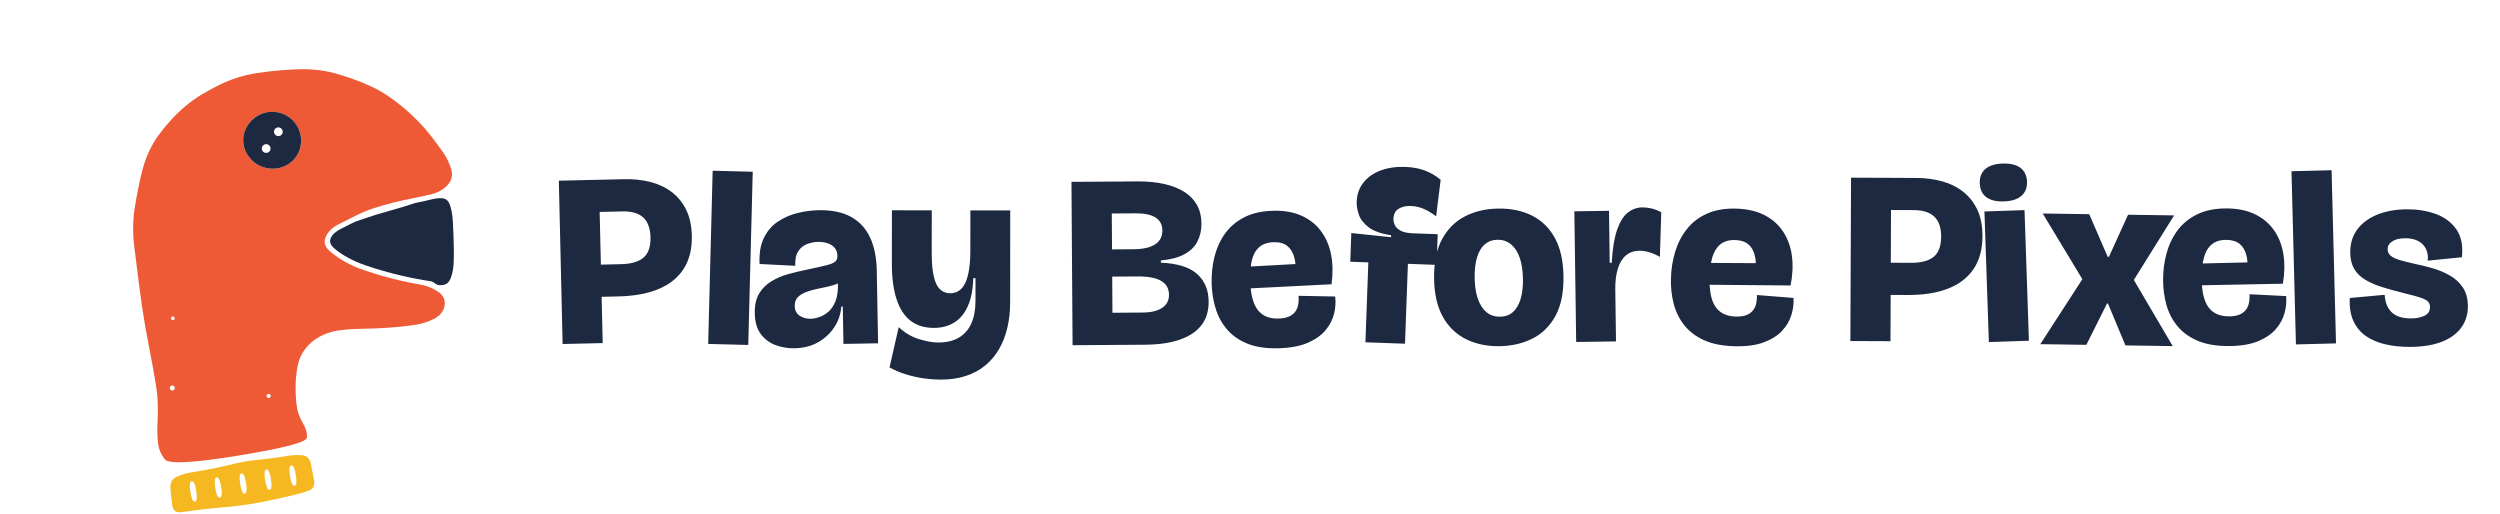
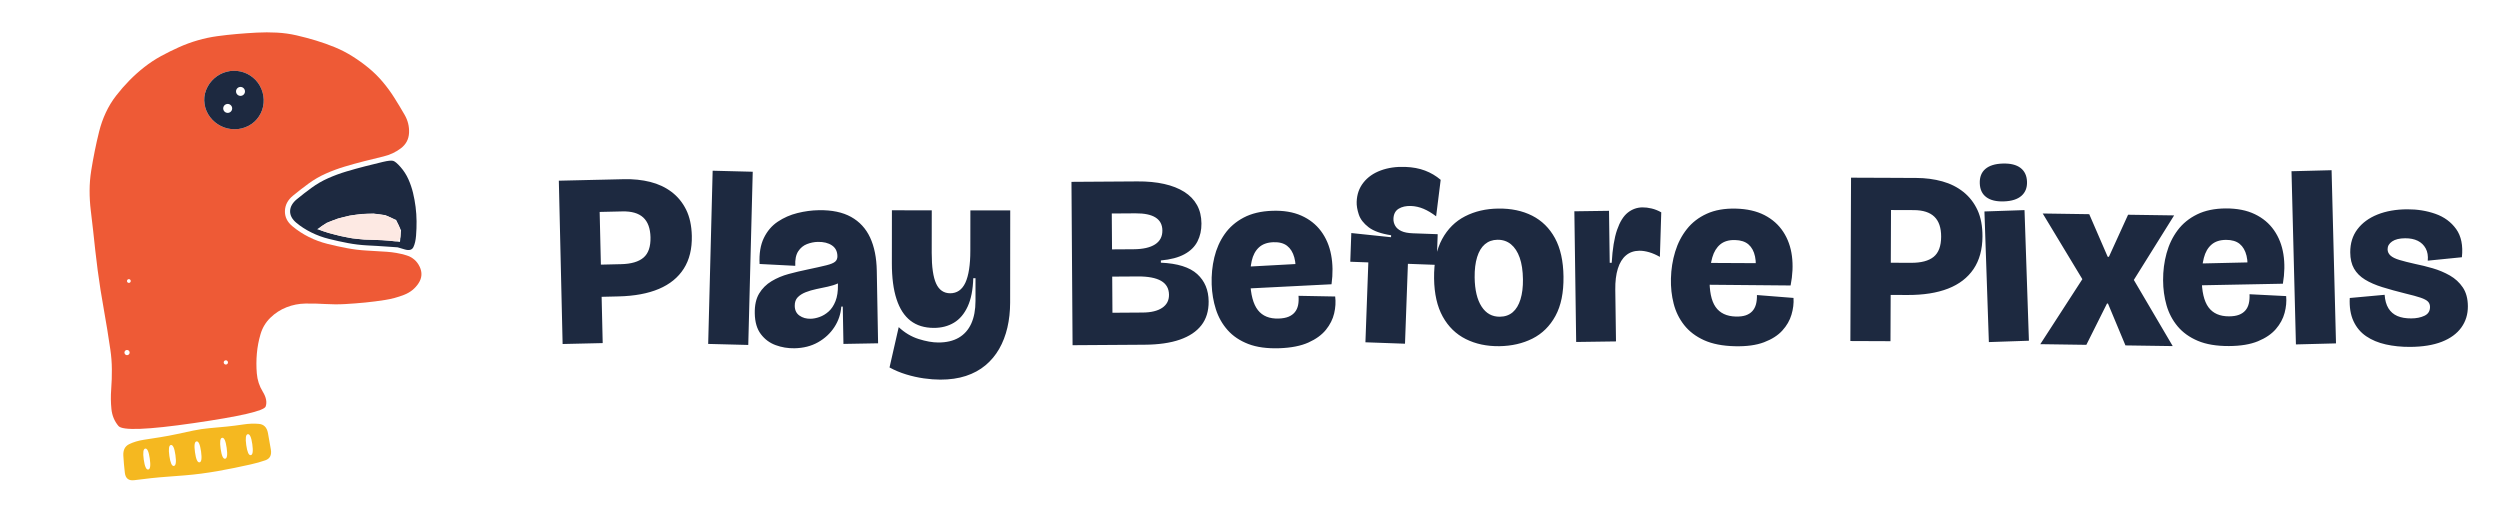
<svg xmlns="http://www.w3.org/2000/svg" viewBox="0 0 1090.89 224" width="1090.89" height="224" role="img" aria-label="Play Before Pixels">
-   <path fill="#EE5A36" d="M129.41 176.64Q128.92 172.4 129 168.1Q129.08 163.81 129.89 159.64Q130.69 155.48 133.25 152.17Q135.81 148.87 139.5 146.88Q143.2 144.89 147.4 144.25Q151.59 143.61 155.89 143.54Q160.19 143.47 164.47 143.28Q168.75 143.09 173.02 142.71Q177.3 142.32 181.55 141.67Q185.8 141.01 189.55 139.05Q193.3 137.08 193.99 133.41Q194.68 129.75 191.23 127.34Q187.78 124.94 183.53 124.21Q179.28 123.48 175.09 122.52Q170.91 121.55 166.78 120.38Q162.66 119.2 158.62 117.81Q154.58 116.42 150.8 114.38Q147.02 112.34 143.82 109.5Q140.61 106.67 142.18 103.28Q143.75 99.88 147.59 97.96Q151.44 96.04 155.27 94.09Q159.11 92.14 163.2 90.81Q167.3 89.49 171.47 88.44Q175.65 87.39 179.87 86.57Q184.09 85.74 188.25 84.76Q192.41 83.79 195.25 80.78Q198.08 77.77 196.88 73.79Q195.69 69.81 193.25 66.33Q190.8 62.86 188.2 59.49Q185.6 56.12 182.62 53.06Q179.63 49.99 176.35 47.22Q173.06 44.45 169.51 42.02Q165.96 39.59 162.06 37.76Q158.17 35.94 154.12 34.5Q150.07 33.06 145.92 31.93Q141.77 30.79 137.49 30.43Q133.21 30.07 128.93 30.27Q124.65 30.46 120.4 30.86Q116.15 31.26 111.93 31.91Q107.7 32.57 103.6 33.87Q99.51 35.17 95.65 37.07Q91.8 38.98 88.1 41.19Q84.41 43.4 81.1 46.16Q77.79 48.93 74.86 52.1Q71.93 55.26 69.36 58.74Q66.79 62.22 64.99 66.16Q63.19 70.1 62.13 74.27Q61.07 78.44 60.23 82.64Q59.38 86.83 58.73 91.08Q58.08 95.33 58.1 99.64Q58.11 103.94 58.66 108.2Q59.22 112.46 59.74 116.72Q60.26 120.98 60.8 125.24Q61.34 129.51 61.98 133.76Q62.62 138.01 63.34 142.24Q64.07 146.48 64.91 150.7Q65.76 154.91 66.51 159.15Q67.26 163.39 67.98 167.64Q68.71 171.89 68.84 176.2Q68.98 180.51 68.73 184.8Q68.48 189.09 68.96 193.29Q69.43 197.48 72.05 200.53Q74.67 203.58 104.16 198.77Q133.65 193.96 133.92 190.96Q134.19 187.96 132.05 184.42Q129.9 180.88 129.41 176.64ZM76.23 138.83Q76.23 138.89 76.23 138.95Q76.22 139.02 76.21 139.08Q76.19 139.14 76.17 139.2Q76.14 139.26 76.11 139.31Q76.08 139.36 76.04 139.41Q76 139.46 75.95 139.5Q75.9 139.54 75.85 139.57Q75.79 139.6 75.74 139.63Q75.68 139.65 75.62 139.67Q75.56 139.68 75.49 139.69Q75.43 139.69 75.37 139.69Q75.31 139.68 75.25 139.67Q75.18 139.65 75.13 139.63Q75.07 139.6 75.01 139.57Q74.96 139.54 74.91 139.5Q74.87 139.46 74.82 139.41Q74.78 139.36 74.75 139.31Q74.72 139.26 74.69 139.2Q74.67 139.14 74.66 139.08Q74.64 139.02 74.64 138.95Q74.63 138.89 74.64 138.83Q74.64 138.77 74.66 138.71Q74.67 138.64 74.69 138.59Q74.72 138.53 74.75 138.48Q74.78 138.42 74.82 138.37Q74.87 138.33 74.91 138.29Q74.96 138.24 75.01 138.21Q75.07 138.18 75.13 138.15Q75.18 138.13 75.25 138.12Q75.31 138.1 75.37 138.1Q75.43 138.09 75.49 138.1Q75.56 138.1 75.62 138.12Q75.68 138.13 75.74 138.15Q75.79 138.18 75.85 138.21Q75.9 138.24 75.95 138.29Q76 138.33 76.04 138.37Q76.08 138.42 76.11 138.48Q76.14 138.53 76.17 138.59Q76.19 138.64 76.21 138.71Q76.22 138.77 76.23 138.83ZM76.25 169.05Q76.27 169.13 76.28 169.22Q76.29 169.3 76.28 169.39Q76.27 169.48 76.25 169.56Q76.23 169.64 76.2 169.72Q76.17 169.8 76.12 169.88Q76.08 169.95 76.02 170.02Q75.96 170.08 75.9 170.14Q75.83 170.19 75.76 170.24Q75.69 170.28 75.61 170.32Q75.53 170.35 75.44 170.37Q75.36 170.39 75.27 170.4Q75.19 170.4 75.1 170.4Q75.01 170.39 74.93 170.37Q74.85 170.35 74.77 170.32Q74.69 170.28 74.61 170.24Q74.54 170.19 74.47 170.14Q74.41 170.08 74.35 170.02Q74.3 169.95 74.25 169.88Q74.21 169.8 74.17 169.72Q74.14 169.64 74.12 169.56Q74.1 169.48 74.09 169.39Q74.09 169.3 74.09 169.22Q74.1 169.13 74.12 169.05Q74.14 168.96 74.17 168.88Q74.21 168.81 74.25 168.73Q74.3 168.66 74.35 168.59Q74.41 168.53 74.47 168.47Q74.54 168.41 74.61 168.37Q74.69 168.32 74.77 168.29Q74.85 168.26 74.93 168.24Q75.01 168.22 75.1 168.21Q75.19 168.2 75.27 168.21Q75.36 168.22 75.44 168.24Q75.53 168.26 75.61 168.29Q75.69 168.32 75.76 168.37Q75.83 168.41 75.9 168.47Q75.96 168.53 76.02 168.59Q76.08 168.66 76.12 168.73Q76.17 168.81 76.2 168.88Q76.23 168.96 76.25 169.05ZM118.12 172.56Q118.13 172.63 118.14 172.7Q118.15 172.77 118.14 172.84Q118.13 172.91 118.12 172.98Q118.1 173.05 118.07 173.11Q118.05 173.18 118.01 173.24Q117.97 173.3 117.93 173.35Q117.88 173.4 117.83 173.45Q117.77 173.5 117.71 173.53Q117.65 173.57 117.59 173.6Q117.52 173.62 117.45 173.64Q117.39 173.66 117.32 173.66Q117.25 173.67 117.18 173.66Q117.1 173.66 117.04 173.64Q116.97 173.62 116.9 173.6Q116.84 173.57 116.78 173.53Q116.72 173.5 116.66 173.45Q116.61 173.4 116.56 173.35Q116.52 173.3 116.48 173.24Q116.44 173.18 116.42 173.11Q116.39 173.05 116.37 172.98Q116.36 172.91 116.35 172.84Q116.35 172.77 116.35 172.7Q116.36 172.63 116.37 172.56Q116.39 172.49 116.42 172.42Q116.44 172.36 116.48 172.3Q116.52 172.24 116.56 172.19Q116.61 172.13 116.66 172.09Q116.72 172.04 116.78 172Q116.84 171.97 116.9 171.94Q116.97 171.91 117.04 171.9Q117.1 171.88 117.18 171.87Q117.25 171.87 117.32 171.87Q117.39 171.88 117.45 171.9Q117.52 171.91 117.59 171.94Q117.65 171.97 117.71 172Q117.77 172.04 117.83 172.09Q117.88 172.13 117.93 172.19Q117.97 172.24 118.01 172.3Q118.05 172.36 118.07 172.42Q118.1 172.49 118.12 172.56ZM131.37 62.23Q131.17 65.33 129.49 67.97Q127.82 70.61 125.08 72.08Q122.34 73.55 119.27 73.62Q116.19 73.68 113.42 72.37Q110.65 71.05 108.73 68.63Q106.81 66.2 106.28 63.12Q105.76 60.04 106.85 57.13Q107.94 54.22 110.2 52.14Q112.47 50.07 115.4 49.24Q118.34 48.41 121.33 49.02Q124.33 49.63 126.71 51.55Q129.1 53.48 130.33 56.3Q131.56 59.13 131.37 62.23Z" />
-   <path fill="#1D2940" d="M193.58 124.31Q195.83 123.88 196.82 120.97Q197.81 118.05 197.94 114.99Q198.08 111.92 198.04 108.87Q198.01 105.81 197.88 102.75Q197.75 99.69 197.6 96.63Q197.45 93.56 196.69 90.54Q195.94 87.52 194.16 86.79Q192.38 86.05 188.48 86.97Q184.59 87.89 184.55 87.89Q184.51 87.9 182.62 88.27Q180.73 88.64 179.79 89.02Q178.85 89.39 175.92 90.27Q172.98 91.14 170.03 91.96Q167.08 92.77 164.16 93.67Q161.23 94.58 158.35 95.59Q155.46 96.6 155.15 96.69Q154.83 96.78 153.63 97.39Q152.43 98 152.43 98Q152.42 98 148.92 99.75Q145.42 101.5 144.36 103.81Q143.29 106.11 145.79 108.31Q148.29 110.52 151.88 112.46Q155.47 114.4 159.39 115.75Q163.32 117.1 167.39 118.26Q171.45 119.42 175.58 120.37Q179.71 121.33 183.93 122.05Q188.16 122.77 188.27 122.8Q188.39 122.82 188.51 122.86Q188.62 122.9 188.73 122.95Q188.84 123.01 188.94 123.07Q189.04 123.13 190.19 123.93Q191.34 124.73 193.58 124.31Z" />
-   <path fill="#F5B820" d="M79.22 223.48Q82.8 222.96 86.33 222.51Q89.86 222.06 93.41 221.75Q96.96 221.43 100.5 221.08Q104.04 220.74 107.56 220.21Q111.08 219.68 114.58 219.01Q118.07 218.34 121.55 217.56Q125.02 216.78 128.48 215.95Q131.94 215.12 134.79 214.06Q137.65 212.99 137.03 209.51Q136.41 206.03 135.66 202.45Q134.91 198.87 131.74 198.64Q128.56 198.41 125.04 199.01Q121.52 199.62 117.98 200.03Q114.44 200.45 110.9 200.82Q107.36 201.19 103.88 201.98Q100.41 202.77 96.95 203.58Q93.48 204.4 89.98 205.02Q86.47 205.65 82.96 206.25Q79.45 206.85 76.77 208.22Q74.1 209.58 74.37 213.21Q74.65 216.84 75.14 220.42Q75.64 224.01 79.22 223.48ZM83.07 214.63Q82.37 210.18 83.65 209.98Q84.94 209.78 85.64 214.22Q86.35 218.67 85.06 218.87Q83.78 219.07 83.07 214.63ZM93.94 212.91Q93.23 208.46 94.52 208.26Q95.8 208.06 96.51 212.5Q97.21 216.95 95.93 217.15Q94.64 217.35 93.94 212.91ZM104.8 211.19Q104.1 206.74 105.38 206.54Q106.67 206.34 107.37 210.78Q108.07 215.23 106.79 215.43Q105.51 215.63 104.8 211.19ZM117.65 213.71Q116.37 213.91 115.67 209.47Q114.96 205.02 116.25 204.82Q117.53 204.62 118.23 209.06Q118.94 213.5 117.65 213.71ZM128.52 211.99Q127.24 212.19 126.53 207.75Q125.83 203.3 127.11 203.1Q128.4 202.89 129.1 207.34Q129.8 211.78 128.52 211.99Z" />
-   <path fill="#1D2940" d="M130.33 56.3Q129.1 53.48 126.71 51.55Q124.33 49.63 121.33 49.02Q118.34 48.41 115.4 49.24Q112.47 50.07 110.2 52.14Q107.94 54.22 106.85 57.13Q105.76 60.04 106.28 63.12Q106.81 66.2 108.73 68.63Q110.65 71.05 113.42 72.37Q116.19 73.68 119.27 73.62Q122.34 73.55 125.08 72.08Q127.82 70.61 129.49 67.97Q131.17 65.33 131.37 62.23Q131.56 59.13 130.33 56.3ZM123.33 57.12Q123.34 57.19 123.35 57.27Q123.36 57.34 123.36 57.41Q123.36 57.49 123.36 57.56Q123.36 57.64 123.35 57.71Q123.34 57.79 123.33 57.86Q123.31 57.93 123.29 58Q123.27 58.08 123.24 58.15Q123.22 58.22 123.19 58.28Q123.16 58.35 123.12 58.42Q123.08 58.48 123.04 58.54Q123 58.61 122.95 58.66Q122.91 58.72 122.86 58.78Q122.81 58.83 122.75 58.88Q122.7 58.93 122.64 58.98Q122.58 59.03 122.52 59.07Q122.46 59.11 122.39 59.15Q122.33 59.18 122.26 59.21Q122.19 59.24 122.12 59.27Q122.05 59.3 121.98 59.32Q121.91 59.34 121.83 59.35Q121.76 59.37 121.69 59.37Q121.61 59.38 121.54 59.39Q121.46 59.39 121.39 59.39Q121.31 59.38 121.24 59.37Q121.17 59.37 121.09 59.35Q121.02 59.34 120.95 59.32Q120.88 59.3 120.81 59.27Q120.74 59.24 120.67 59.21Q120.6 59.18 120.54 59.15Q120.47 59.11 120.41 59.07Q120.35 59.03 120.29 58.98Q120.23 58.93 120.17 58.88Q120.12 58.83 120.07 58.78Q120.02 58.72 119.97 58.66Q119.93 58.61 119.89 58.54Q119.84 58.48 119.81 58.42Q119.77 58.35 119.74 58.28Q119.71 58.22 119.68 58.15Q119.66 58.08 119.64 58Q119.62 57.93 119.6 57.86Q119.59 57.79 119.58 57.71Q119.57 57.64 119.57 57.56Q119.56 57.49 119.57 57.41Q119.57 57.34 119.58 57.27Q119.59 57.19 119.6 57.12Q119.62 57.04 119.64 56.97Q119.66 56.9 119.68 56.83Q119.71 56.76 119.74 56.69Q119.77 56.63 119.81 56.56Q119.84 56.5 119.89 56.43Q119.93 56.37 119.97 56.31Q120.02 56.25 120.07 56.2Q120.12 56.15 120.17 56.09Q120.23 56.04 120.29 56Q120.35 55.95 120.41 55.91Q120.47 55.87 120.54 55.83Q120.6 55.8 120.67 55.76Q120.74 55.73 120.81 55.71Q120.88 55.68 120.95 55.66Q121.02 55.64 121.09 55.63Q121.17 55.61 121.24 55.6Q121.31 55.59 121.39 55.59Q121.46 55.59 121.54 55.59Q121.61 55.59 121.69 55.6Q121.76 55.61 121.83 55.63Q121.91 55.64 121.98 55.66Q122.05 55.68 122.12 55.71Q122.19 55.73 122.26 55.76Q122.33 55.8 122.39 55.83Q122.46 55.87 122.52 55.91Q122.58 55.95 122.64 56Q122.7 56.04 122.75 56.09Q122.81 56.15 122.86 56.2Q122.91 56.25 122.95 56.31Q123 56.37 123.04 56.43Q123.08 56.5 123.12 56.56Q123.16 56.63 123.19 56.69Q123.22 56.76 123.24 56.83Q123.27 56.9 123.29 56.97Q123.31 57.04 123.33 57.12ZM118.01 64.44Q118.02 64.51 118.03 64.59Q118.04 64.66 118.04 64.74Q118.04 64.81 118.04 64.89Q118.04 64.96 118.03 65.03Q118.02 65.11 118.01 65.18Q117.99 65.25 117.97 65.33Q117.95 65.4 117.92 65.47Q117.9 65.54 117.87 65.61Q117.84 65.67 117.8 65.74Q117.76 65.8 117.72 65.87Q117.68 65.93 117.63 65.99Q117.59 66.04 117.54 66.1Q117.49 66.15 117.43 66.21Q117.38 66.26 117.32 66.3Q117.26 66.35 117.2 66.39Q117.14 66.43 117.07 66.47Q117.01 66.5 116.94 66.54Q116.87 66.57 116.8 66.59Q116.73 66.62 116.66 66.64Q116.59 66.66 116.51 66.67Q116.44 66.69 116.37 66.7Q116.29 66.71 116.22 66.71Q116.14 66.71 116.07 66.71Q115.99 66.71 115.92 66.7Q115.85 66.69 115.77 66.67Q115.7 66.66 115.63 66.64Q115.56 66.62 115.49 66.59Q115.42 66.57 115.35 66.54Q115.28 66.5 115.22 66.47Q115.15 66.43 115.09 66.39Q115.03 66.35 114.97 66.3Q114.91 66.26 114.85 66.21Q114.8 66.15 114.75 66.1Q114.7 66.04 114.65 65.99Q114.61 65.93 114.57 65.87Q114.52 65.8 114.49 65.74Q114.45 65.67 114.42 65.61Q114.39 65.54 114.36 65.47Q114.34 65.4 114.32 65.33Q114.3 65.25 114.28 65.18Q114.27 65.11 114.26 65.03Q114.25 64.96 114.25 64.89Q114.24 64.81 114.25 64.74Q114.25 64.66 114.26 64.59Q114.27 64.51 114.28 64.44Q114.3 64.37 114.32 64.3Q114.34 64.22 114.36 64.15Q114.39 64.08 114.42 64.02Q114.45 63.95 114.49 63.88Q114.52 63.82 114.57 63.76Q114.61 63.69 114.65 63.64Q114.7 63.58 114.75 63.52Q114.8 63.47 114.85 63.42Q114.91 63.37 114.97 63.32Q115.03 63.27 115.09 63.23Q115.15 63.19 115.22 63.15Q115.28 63.12 115.35 63.09Q115.42 63.06 115.49 63.03Q115.56 63 115.63 62.98Q115.7 62.96 115.77 62.95Q115.85 62.93 115.92 62.93Q115.99 62.92 116.07 62.91Q116.14 62.91 116.22 62.91Q116.29 62.92 116.37 62.93Q116.44 62.93 116.51 62.95Q116.59 62.96 116.66 62.98Q116.73 63 116.8 63.03Q116.87 63.06 116.94 63.09Q117.01 63.12 117.07 63.15Q117.14 63.19 117.2 63.23Q117.26 63.27 117.32 63.32Q117.38 63.37 117.43 63.42Q117.49 63.47 117.54 63.52Q117.59 63.58 117.63 63.64Q117.68 63.69 117.72 63.76Q117.76 63.82 117.8 63.88Q117.84 63.95 117.87 64.02Q117.9 64.08 117.92 64.15Q117.95 64.22 117.97 64.3Q117.99 64.37 118.01 64.44Z" />
+   <path fill="#EE5A36" d="M112.06 162.94Q111.7 158.61 112.08 154.28Q112.46 149.95 113.69 145.8Q114.91 141.65 117.98 138.65Q121.04 135.65 125.01 134.09Q128.99 132.52 133.3 132.46Q137.6 132.39 141.96 132.66Q146.31 132.93 150.67 132.68Q155.03 132.43 159.36 132.01Q163.69 131.58 167.98 130.9Q172.28 130.23 176.32 128.65Q180.37 127.07 182.64 123.59Q184.91 120.11 183.11 116.35Q181.3 112.59 177.2 111.37Q173.1 110.15 168.73 109.86Q164.36 109.56 160.01 109.33Q155.65 109.1 151.38 108.28Q147.11 107.47 142.9 106.42Q138.69 105.37 134.8 103.43Q130.9 101.49 127.56 98.7Q124.21 95.91 124.33 92.03Q124.46 88.16 127.82 85.4Q131.19 82.63 134.71 80.06Q138.23 77.49 142.23 75.72Q146.23 73.95 150.42 72.69Q154.6 71.44 158.84 70.36Q163.07 69.28 167.32 68.27Q171.56 67.26 174.92 64.71Q178.28 62.16 178.49 57.98Q178.69 53.8 176.55 50.09Q174.42 46.38 172.11 42.72Q169.81 39.06 167.02 35.75Q164.23 32.44 160.87 29.67Q157.5 26.9 153.8 24.58Q150.1 22.25 146.06 20.59Q142.01 18.94 137.83 17.67Q133.65 16.41 129.4 15.43Q125.14 14.45 120.78 14.23Q116.42 14 112.07 14.23Q107.72 14.46 103.4 14.83Q99.08 15.2 94.77 15.79Q90.46 16.38 86.26 17.6Q82.07 18.81 78.09 20.6Q74.1 22.39 70.26 24.48Q66.42 26.58 62.98 29.28Q59.53 31.98 56.46 35.11Q53.39 38.24 50.7 41.71Q48 45.19 46.15 49.18Q44.3 53.17 43.25 57.42Q42.19 61.66 41.34 65.92Q40.48 70.19 39.79 74.5Q39.11 78.82 39.1 83.19Q39.09 87.56 39.62 91.89Q40.16 96.23 40.63 100.56Q41.1 104.89 41.57 109.23Q42.05 113.57 42.62 117.9Q43.2 122.23 43.87 126.54Q44.54 130.86 45.33 135.15Q46.12 139.45 46.8 143.77Q47.49 148.08 48.13 152.42Q48.78 156.75 48.81 161.13Q48.85 165.51 48.52 169.86Q48.19 174.22 48.62 178.48Q49.05 182.74 51.69 185.88Q54.32 189.01 84.63 184.61Q114.94 180.21 115.92 177.38Q116.9 174.55 114.66 170.91Q112.42 167.27 112.06 162.94ZM57.05 122.57Q57.05 122.64 57.05 122.7Q57.04 122.76 57.02 122.83Q57.01 122.89 56.98 122.95Q56.96 123.01 56.92 123.06Q56.89 123.12 56.85 123.16Q56.8 123.21 56.75 123.25Q56.7 123.29 56.65 123.33Q56.59 123.36 56.53 123.38Q56.47 123.41 56.41 123.42Q56.35 123.44 56.28 123.44Q56.22 123.44 56.15 123.44Q56.09 123.43 56.03 123.41Q55.96 123.4 55.91 123.37Q55.85 123.35 55.79 123.31Q55.74 123.28 55.69 123.24Q55.64 123.19 55.6 123.14Q55.56 123.09 55.53 123.04Q55.49 122.98 55.47 122.92Q55.45 122.86 55.43 122.8Q55.42 122.74 55.41 122.67Q55.41 122.61 55.42 122.54Q55.42 122.48 55.44 122.42Q55.46 122.35 55.48 122.3Q55.51 122.24 55.54 122.18Q55.58 122.13 55.62 122.08Q55.66 122.03 55.71 121.99Q55.76 121.95 55.82 121.92Q55.87 121.88 55.93 121.86Q55.99 121.84 56.05 121.82Q56.12 121.81 56.18 121.8Q56.25 121.8 56.31 121.81Q56.37 121.81 56.44 121.83Q56.5 121.85 56.56 121.87Q56.62 121.9 56.67 121.93Q56.73 121.97 56.77 122.01Q56.82 122.05 56.86 122.1Q56.9 122.15 56.94 122.21Q56.97 122.26 56.99 122.32Q57.02 122.38 57.03 122.44Q57.05 122.51 57.05 122.57ZM56.53 153.59Q56.55 153.68 56.56 153.77Q56.56 153.86 56.56 153.94Q56.55 154.03 56.53 154.12Q56.5 154.2 56.47 154.29Q56.43 154.37 56.38 154.44Q56.34 154.52 56.28 154.58Q56.22 154.65 56.15 154.71Q56.08 154.76 56.01 154.81Q55.93 154.85 55.85 154.88Q55.77 154.92 55.68 154.94Q55.59 154.96 55.5 154.96Q55.42 154.97 55.33 154.96Q55.24 154.95 55.15 154.93Q55.07 154.9 54.99 154.87Q54.91 154.83 54.83 154.79Q54.76 154.74 54.69 154.68Q54.62 154.62 54.57 154.55Q54.51 154.48 54.47 154.41Q54.42 154.33 54.39 154.25Q54.36 154.17 54.34 154.08Q54.32 153.99 54.31 153.91Q54.31 153.82 54.31 153.73Q54.32 153.64 54.35 153.55Q54.37 153.47 54.4 153.39Q54.44 153.31 54.49 153.23Q54.53 153.16 54.59 153.09Q54.65 153.02 54.72 152.97Q54.79 152.91 54.86 152.87Q54.94 152.82 55.02 152.79Q55.11 152.76 55.19 152.74Q55.28 152.72 55.37 152.71Q55.45 152.71 55.54 152.72Q55.63 152.72 55.72 152.75Q55.8 152.77 55.88 152.8Q55.97 152.84 56.04 152.89Q56.11 152.93 56.18 152.99Q56.25 153.05 56.3 153.12Q56.36 153.19 56.41 153.27Q56.45 153.34 56.48 153.42Q56.52 153.51 56.53 153.59ZM99.45 157.95Q99.46 158.02 99.47 158.09Q99.47 158.16 99.47 158.23Q99.46 158.31 99.44 158.38Q99.42 158.45 99.39 158.51Q99.36 158.58 99.33 158.64Q99.29 158.7 99.24 158.76Q99.19 158.81 99.13 158.86Q99.08 158.9 99.02 158.94Q98.95 158.98 98.89 159Q98.82 159.03 98.75 159.04Q98.68 159.06 98.6 159.06Q98.53 159.07 98.46 159.06Q98.39 159.06 98.32 159.04Q98.25 159.02 98.18 158.99Q98.11 158.96 98.05 158.92Q97.99 158.88 97.94 158.84Q97.88 158.79 97.84 158.73Q97.79 158.68 97.75 158.61Q97.72 158.55 97.69 158.48Q97.66 158.42 97.65 158.34Q97.63 158.27 97.63 158.2Q97.62 158.13 97.63 158.06Q97.64 157.98 97.66 157.91Q97.67 157.84 97.7 157.78Q97.73 157.71 97.77 157.65Q97.81 157.59 97.86 157.53Q97.91 157.48 97.96 157.43Q98.02 157.39 98.08 157.35Q98.14 157.31 98.21 157.29Q98.28 157.26 98.35 157.25Q98.42 157.23 98.49 157.23Q98.56 157.22 98.64 157.23Q98.71 157.24 98.78 157.25Q98.85 157.27 98.92 157.3Q98.98 157.33 99.04 157.37Q99.1 157.41 99.16 157.46Q99.21 157.5 99.26 157.56Q99.31 157.62 99.34 157.68Q99.38 157.74 99.41 157.81Q99.43 157.88 99.45 157.95ZM115.03 44.93Q114.77 48.11 113 50.79Q111.23 53.47 108.4 54.93Q105.56 56.39 102.4 56.4Q99.24 56.41 96.42 55.01Q93.6 53.61 91.67 51.09Q89.74 48.57 89.26 45.4Q88.77 42.23 89.94 39.25Q91.12 36.28 93.48 34.2Q95.84 32.11 98.87 31.31Q101.9 30.51 104.96 31.19Q108.02 31.87 110.44 33.89Q112.85 35.9 114.07 38.83Q115.28 41.75 115.03 44.93Z" />
+   <path fill="#1D2940" d="M181.55 102.82Q181.8 99.68 181.77 96.55Q181.74 93.41 181.35 90.3Q180.96 87.19 180.22 84.13Q179.48 81.07 178.19 78.19Q176.89 75.3 174.8 72.91Q172.7 70.52 171.57 70.19Q170.44 69.85 167.03 70.66Q163.61 71.47 159.41 72.54Q155.21 73.62 151.11 74.84Q147.01 76.07 143.19 77.77Q139.37 79.46 135.97 81.94Q132.57 84.42 129.63 86.84Q126.68 89.25 126.59 92.07Q126.51 94.88 129.33 97.23Q132.15 99.59 135.81 101.41Q139.48 103.24 143.54 104.25Q147.6 105.27 151.76 106.06Q155.92 106.85 160.2 107.08Q164.48 107.31 164.5 107.31Q164.51 107.31 168.88 107.6Q173.25 107.9 173.37 107.91Q173.5 107.93 173.62 107.95Q173.74 107.98 176.61 108.84Q179.49 109.69 180.39 107.82Q181.3 105.95 181.55 102.82ZM171.97 105.26Q169.42 104.95 166.8 104.81Q164.17 104.66 161.54 104.61Q158.91 104.55 158.91 104.55Q158.91 104.55 156.3 104.28Q153.7 104.01 153.69 104.01Q153.69 104.01 151.11 103.5Q148.53 102.99 148.53 102.99Q148.53 102.99 145.99 102.33Q143.45 101.68 143.44 101.68Q143.44 101.68 140.93 100.85Q138.41 100.02 138.41 100.02Q138.41 100.02 138.41 100.02Q138.41 100.02 138.41 100.02Q138.41 100.02 138.41 100.02Q138.41 100.02 138.41 100.02Q138.41 100.02 138.41 100.02Q138.41 100.02 138.41 100.02Q138.41 100.02 138.41 100.02Q138.41 100.02 138.41 100.02Q138.41 100.02 138.41 100.02Q138.41 100.02 138.41 100.02Q138.41 100.02 138.41 100.02Q138.41 100.02 138.41 100.01Q138.41 100.01 138.41 100.01Q138.41 100.01 138.41 100.01Q138.41 100.01 138.41 100.01Q138.41 100.01 138.41 100.01Q138.41 100.01 138.41 100.01Q138.41 100.01 138.41 100.01Q138.41 100.01 138.41 100.01Q138.41 100.01 138.41 100.01Q138.41 100.01 138.41 100.01Q138.41 100.01 138.41 100.01Q138.41 100.01 140.47 98.62Q142.53 97.23 142.54 97.23Q142.54 97.23 142.54 97.23Q142.54 97.23 145.01 96.28Q147.47 95.34 147.47 95.34Q147.48 95.34 150.03 94.71Q152.58 94.07 152.58 94.07Q152.58 94.07 155.18 93.72Q157.78 93.37 157.78 93.37Q157.78 93.37 160.39 93.28Q163.01 93.18 163.01 93.18Q163.01 93.18 163.01 93.18Q163.01 93.18 165.6 93.53Q168.2 93.88 168.2 93.88Q168.2 93.88 168.2 93.88Q168.2 93.88 168.2 93.88Q168.2 93.88 170.54 94.94Q172.89 96 172.89 96Q172.89 96 172.89 96Q172.89 96 172.89 96Q172.89 96 172.89 96Q172.89 96 172.89 96Q172.89 96 172.89 96Q172.89 96 172.89 96Q172.89 96 173.95 98.27Q175 100.53 175 100.53Q175 100.53 175 100.53Q175 100.54 175 100.54Q175 100.54 175 100.54Q175 100.54 175 100.54Q175 100.54 174.77 103.04Q174.54 105.55 174.54 105.55Q174.54 105.55 174.54 105.55Q174.54 105.55 174.54 105.55Q174.54 105.55 174.54 105.55Q174.54 105.55 174.54 105.55Q174.54 105.55 174.54 105.55Q174.54 105.56 174.54 105.56Q174.54 105.56 174.54 105.56Q174.54 105.56 174.54 105.56Q174.53 105.56 174.53 105.56Q174.53 105.56 174.53 105.56Q174.53 105.56 174.53 105.56Q174.53 105.56 174.53 105.56Q174.53 105.56 174.53 105.56Q174.53 105.56 174.53 105.56Q174.53 105.56 174.53 105.56Q174.53 105.56 171.97 105.26Z" />
+   <path fill="#F5B820" d="M58.6 209.53Q62.29 209.05 65.92 208.65Q69.55 208.26 73.2 208Q76.85 207.74 80.49 207.44Q84.14 207.15 87.76 206.67Q91.38 206.19 94.98 205.57Q98.58 204.94 102.16 204.2Q105.74 203.46 109.31 202.67Q112.87 201.88 115.82 200.84Q118.77 199.8 118.2 196.22Q117.62 192.64 116.92 188.95Q116.22 185.25 112.96 184.96Q109.7 184.67 106.08 185.23Q102.45 185.78 98.81 186.15Q95.17 186.51 91.53 186.82Q87.89 187.14 84.31 187.89Q80.73 188.64 77.16 189.42Q73.59 190.19 69.98 190.77Q66.37 191.35 62.75 191.9Q59.14 192.46 56.37 193.81Q53.59 195.16 53.82 198.89Q54.04 202.62 54.48 206.31Q54.92 210 58.6 209.53ZM62.72 200.5Q62.08 195.93 63.4 195.74Q64.72 195.56 65.36 200.13Q66.01 204.71 64.68 204.89Q63.36 205.08 62.72 200.5ZM73.9 198.93Q73.26 194.36 74.58 194.17Q75.9 193.99 76.55 198.56Q77.19 203.14 75.87 203.32Q74.55 203.51 73.9 198.93ZM85.09 197.36Q84.44 192.79 85.77 192.6Q87.09 192.41 87.73 196.99Q88.37 201.56 87.05 201.75Q85.73 201.94 85.09 197.36ZM98.23 200.18Q96.91 200.36 96.27 195.79Q95.63 191.21 96.95 191.03Q98.27 190.84 98.91 195.42Q99.56 199.99 98.23 200.18ZM109.42 198.61Q108.1 198.79 107.45 194.22Q106.81 189.64 108.13 189.46Q109.45 189.27 110.1 193.85Q110.74 198.42 109.42 198.61Z" />
+   <path fill="#FDE9E3" d="M171.98 105.25Q174.53 105.55 174.76 103.04Q174.99 100.54 173.94 98.27Q172.88 96.01 170.54 94.95Q168.2 93.89 165.6 93.54Q163.01 93.19 160.39 93.29Q157.78 93.38 155.18 93.73Q152.58 94.08 150.03 94.72Q147.48 95.35 145.01 96.29Q142.54 97.24 140.48 98.62Q138.42 100.01 140.93 100.84Q143.45 101.67 145.99 102.32Q148.54 102.98 151.12 103.49Q153.7 104 156.3 104.27Q158.91 104.54 161.54 104.6Q164.17 104.65 166.8 104.8Q169.42 104.94 171.98 105.25Z" />
+   <path fill="#1D2940" d="M114.07 38.83Q112.85 35.9 110.44 33.89Q108.02 31.87 104.96 31.19Q101.9 30.51 98.87 31.31Q95.84 32.11 93.48 34.2Q91.12 36.28 89.94 39.25Q88.77 42.23 89.26 45.4Q89.74 48.57 91.67 51.09Q93.6 53.61 96.42 55.01Q99.24 56.41 102.4 56.4Q105.56 56.39 108.4 54.93Q111.23 53.47 113 50.79Q114.77 48.11 115.03 44.93Q115.28 41.75 114.07 38.83ZM106.86 39.54Q106.88 39.61 106.88 39.69Q106.89 39.77 106.89 39.84Q106.89 39.92 106.89 40Q106.89 40.07 106.88 40.15Q106.86 40.22 106.85 40.3Q106.83 40.37 106.81 40.45Q106.79 40.52 106.76 40.59Q106.73 40.66 106.7 40.73Q106.67 40.8 106.63 40.87Q106.59 40.93 106.55 41Q106.5 41.06 106.45 41.12Q106.4 41.18 106.35 41.23Q106.3 41.29 106.24 41.34Q106.18 41.39 106.12 41.44Q106.06 41.48 106 41.52Q105.93 41.57 105.87 41.6Q105.8 41.64 105.73 41.67Q105.66 41.7 105.59 41.72Q105.51 41.75 105.44 41.77Q105.37 41.79 105.29 41.8Q105.22 41.82 105.14 41.82Q105.06 41.83 104.99 41.83Q104.91 41.84 104.83 41.83Q104.76 41.83 104.68 41.82Q104.61 41.81 104.53 41.79Q104.46 41.77 104.38 41.75Q104.31 41.73 104.24 41.7Q104.17 41.67 104.1 41.64Q104.03 41.61 103.96 41.57Q103.9 41.53 103.83 41.49Q103.77 41.44 103.71 41.39Q103.65 41.35 103.6 41.29Q103.54 41.24 103.49 41.18Q103.44 41.13 103.39 41.06Q103.35 41 103.3 40.94Q103.26 40.87 103.23 40.81Q103.19 40.74 103.16 40.67Q103.13 40.6 103.1 40.53Q103.08 40.45 103.06 40.38Q103.04 40.31 103.03 40.23Q103.01 40.16 103 40.08Q103 40 103 39.93Q102.99 39.85 103 39.77Q103 39.7 103.01 39.62Q103.02 39.55 103.04 39.47Q103.06 39.4 103.08 39.32Q103.1 39.25 103.13 39.18Q103.15 39.11 103.19 39.04Q103.22 38.97 103.26 38.9Q103.3 38.84 103.34 38.77Q103.39 38.71 103.43 38.65Q103.48 38.59 103.54 38.54Q103.59 38.48 103.65 38.43Q103.7 38.38 103.76 38.33Q103.82 38.29 103.89 38.25Q103.95 38.2 104.02 38.17Q104.09 38.13 104.16 38.1Q104.23 38.07 104.3 38.04Q104.37 38.02 104.45 38Q104.52 37.98 104.6 37.97Q104.67 37.95 104.75 37.95Q104.82 37.94 104.9 37.94Q104.98 37.93 105.05 37.94Q105.13 37.94 105.21 37.95Q105.28 37.96 105.36 37.98Q105.43 38 105.51 38.02Q105.58 38.04 105.65 38.07Q105.72 38.1 105.79 38.13Q105.86 38.16 105.93 38.2Q105.99 38.24 106.05 38.28Q106.12 38.33 106.18 38.38Q106.24 38.42 106.29 38.48Q106.35 38.53 106.4 38.59Q106.45 38.64 106.5 38.7Q106.54 38.77 106.58 38.83Q106.62 38.89 106.66 38.96Q106.7 39.03 106.73 39.1Q106.76 39.17 106.78 39.24Q106.81 39.31 106.83 39.39Q106.85 39.46 106.86 39.54ZM101.27 46.96Q101.28 47.03 101.29 47.11Q101.3 47.19 101.3 47.26Q101.3 47.34 101.3 47.42Q101.29 47.49 101.28 47.57Q101.27 47.64 101.26 47.72Q101.24 47.79 101.22 47.87Q101.2 47.94 101.17 48.01Q101.14 48.08 101.11 48.15Q101.07 48.22 101.04 48.29Q101 48.35 100.95 48.42Q100.91 48.48 100.86 48.54Q100.81 48.6 100.76 48.65Q100.71 48.71 100.65 48.76Q100.59 48.81 100.53 48.86Q100.47 48.9 100.41 48.95Q100.34 48.99 100.27 49.02Q100.21 49.06 100.14 49.09Q100.07 49.12 99.99 49.15Q99.92 49.17 99.85 49.19Q99.77 49.21 99.7 49.22Q99.62 49.24 99.55 49.25Q99.47 49.25 99.39 49.25Q99.32 49.26 99.24 49.25Q99.16 49.25 99.09 49.24Q99.01 49.23 98.94 49.21Q98.86 49.19 98.79 49.17Q98.72 49.15 98.65 49.12Q98.57 49.09 98.5 49.06Q98.44 49.03 98.37 48.99Q98.3 48.95 98.24 48.91Q98.18 48.86 98.12 48.82Q98.06 48.77 98 48.71Q97.95 48.66 97.9 48.6Q97.85 48.55 97.8 48.49Q97.75 48.42 97.71 48.36Q97.67 48.3 97.63 48.23Q97.6 48.16 97.57 48.09Q97.54 48.02 97.51 47.95Q97.49 47.88 97.47 47.8Q97.45 47.73 97.43 47.65Q97.42 47.58 97.41 47.5Q97.4 47.42 97.4 47.35Q97.4 47.27 97.41 47.2Q97.41 47.12 97.42 47.04Q97.43 46.97 97.45 46.89Q97.46 46.82 97.49 46.74Q97.51 46.67 97.53 46.6Q97.56 46.53 97.6 46.46Q97.63 46.39 97.67 46.32Q97.71 46.26 97.75 46.19Q97.79 46.13 97.84 46.07Q97.89 46.01 97.94 45.96Q98 45.9 98.05 45.85Q98.11 45.8 98.17 45.75Q98.23 45.71 98.3 45.67Q98.36 45.63 98.43 45.59Q98.5 45.55 98.57 45.52Q98.64 45.49 98.71 45.47Q98.78 45.44 98.86 45.42Q98.93 45.4 99 45.39Q99.08 45.37 99.16 45.37Q99.23 45.36 99.31 45.36Q99.39 45.36 99.46 45.36Q99.54 45.36 99.61 45.37Q99.69 45.38 99.77 45.4Q99.84 45.42 99.91 45.44Q99.99 45.46 100.06 45.49Q100.13 45.52 100.2 45.55Q100.27 45.58 100.33 45.62Q100.4 45.66 100.46 45.7Q100.53 45.75 100.58 45.8Q100.64 45.84 100.7 45.9Q100.75 45.95 100.81 46.01Q100.86 46.07 100.9 46.13Q100.95 46.19 100.99 46.25Q101.03 46.32 101.07 46.38Q101.1 46.45 101.14 46.52Q101.17 46.59 101.19 46.66Q101.22 46.74 101.24 46.81Q101.26 46.88 101.27 46.96Z" />
  <path fill="#1D2940" d="M258.1 129.62 257.77 115.58 271.05 115.27Q277.64 115.12 280.81 112.4Q283.99 109.68 283.85 103.53Q283.71 97.69 280.68 94.9Q277.64 92.11 271.6 92.25L257.24 92.58L256.91 78.55L272.24 78.19Q278.4 78.05 283.72 79.38Q289.05 80.72 293.06 83.76Q297.07 86.8 299.4 91.5Q301.72 96.2 301.88 102.89Q302.07 111.42 298.37 117.23Q294.67 123.04 287.51 126.07Q280.34 129.1 269.86 129.34ZM245.5 150.11 243.85 78.85 261.34 78.44 262.99 149.71ZM309.02 150.07 310.97 74.49 328.46 74.94 326.51 150.52ZM346.69 151.97Q342.37 152.04 338.46 150.6Q334.54 149.16 332 145.8Q329.45 142.45 329.35 136.72Q329.25 131.43 331.25 128.1Q333.24 124.77 336.66 122.71Q340.08 120.65 344.16 119.55Q348.25 118.45 352.23 117.63Q357.83 116.45 360.62 115.75Q363.42 115.05 364.43 114.17Q365.44 113.28 365.41 111.77Q365.36 108.64 363 107.06Q360.65 105.48 356.87 105.55Q354.5 105.6 352.14 106.5Q349.78 107.41 348.31 109.65Q346.83 111.89 347.02 115.99L331.45 115.19Q331.11 108.39 333.3 103.87Q335.48 99.35 339.38 96.74Q343.28 94.13 347.95 92.97Q352.63 91.8 357.27 91.72Q365.81 91.57 371.37 94.65Q376.93 97.74 379.69 103.68Q382.44 109.63 382.59 118.16L382.77 128.31Q382.84 131.87 382.9 135.49Q382.97 139.11 383.03 142.67Q383.1 146.24 383.16 149.8L368.04 150.07Q367.97 146.18 367.9 142.19Q367.83 138.19 367.75 133.77L367.1 133.78Q366.76 138.64 364.08 142.74Q361.4 146.84 356.96 149.35Q352.52 151.86 346.69 151.97ZM353.7 139.09Q355.53 139.06 357.62 138.32Q359.72 137.58 361.58 135.93Q363.44 134.28 364.58 131.39Q365.71 128.51 365.64 124.3L365.59 121.71L368.5 121.33Q367.66 122.75 365.68 123.65Q363.7 124.55 361.22 125.08Q358.75 125.61 356.22 126.14Q353.69 126.67 351.54 127.52Q349.4 128.37 348.07 129.74Q346.75 131.12 346.79 133.49Q346.84 136.3 348.86 137.72Q350.89 139.15 353.7 139.09ZM410.28 165.65Q407.04 165.65 403.16 165.11Q399.27 164.56 395.38 163.37Q391.5 162.18 388.15 160.34L392.16 142.74Q396.05 146.41 400.85 147.93Q405.66 149.45 409.44 149.45Q414.73 149.46 418.35 147.36Q421.97 145.25 423.81 141.21Q425.65 137.16 425.66 131.33L425.67 121.39L424.69 121.39Q424.47 128.95 422.25 133.75Q420.03 138.56 416.25 140.82Q412.47 143.08 407.5 143.08Q401.34 143.07 397.3 139.94Q393.25 136.8 391.21 130.53Q389.16 124.27 389.17 114.87L389.19 91.76L406.58 91.78L406.56 110.35Q406.55 119.53 408.49 123.75Q410.43 127.96 414.64 127.97Q416.8 127.97 418.48 126.84Q420.15 125.7 421.24 123.38Q422.32 121.06 422.86 117.55Q423.41 114.04 423.41 109.4L423.43 91.8L440.82 91.81L440.78 131.99Q440.77 137.82 439.58 142.95Q438.38 148.08 436 152.23Q433.62 156.39 430 159.41Q426.38 162.43 421.46 164.05Q416.55 165.66 410.28 165.65ZM468.02 150.63 467.54 79.35 496.27 79.16Q502.86 79.11 507.99 80.27Q513.13 81.42 516.77 83.72Q520.4 86.01 522.31 89.46Q524.23 92.9 524.26 97.54Q524.29 101.86 522.53 105.33Q520.77 108.8 516.84 110.93Q512.91 113.07 506.55 113.65L506.55 114.62Q517.46 115.09 522.41 119.59Q527.35 124.09 527.4 131.54Q527.44 137.81 524.23 141.93Q521.02 146.06 514.82 148.21Q508.63 150.36 499.45 150.42ZM485.42 136.47 498.6 136.38Q504.11 136.35 507.12 134.33Q510.13 132.31 510.1 128.64Q510.07 124.53 506.66 122.56Q503.24 120.58 496.44 120.63L485.32 120.7ZM485.24 108.82 494.63 108.76Q500.79 108.72 504.01 106.65Q507.24 104.57 507.21 100.58Q507.19 96.8 504.26 94.93Q501.33 93.05 495.5 93.09L485.13 93.16ZM558.33 151.95Q550.23 152.23 544.7 150.1Q539.17 147.97 535.68 144.04Q532.2 140.11 530.56 134.98Q528.92 129.85 528.72 124.13Q528.51 117.98 529.88 112.31Q531.24 106.64 534.38 102.16Q537.52 97.67 542.67 94.95Q547.82 92.23 555.16 91.98Q562.5 91.72 567.82 94.08Q573.14 96.43 576.43 100.85Q579.72 105.28 580.84 111.18Q581.97 117.09 581.02 124.04L539.71 126.13L539.37 116.63L567.31 115.11L565.24 120.7Q565.71 115.71 564.78 112.34Q563.85 108.97 561.63 107.26Q559.41 105.55 555.63 105.69Q551.64 105.83 549.34 107.96Q547.03 110.09 546.19 113.85Q545.35 117.61 545.53 122.68Q545.83 131.42 548.89 135.32Q551.94 139.21 557.98 139Q560.58 138.91 562.28 138.2Q563.98 137.49 565.02 136.21Q566.06 134.93 566.43 133.14Q566.8 131.34 566.61 129.08L582.61 129.38Q583.06 132.93 582.17 136.75Q581.27 140.56 578.58 143.9Q575.89 147.23 570.94 149.46Q565.99 151.68 558.33 151.95ZM595.81 149.36 597.08 114.5 589.2 114.21 589.65 101.69 606.99 103.51 607.02 102.65Q600.46 101.65 597.2 99.16Q593.94 96.66 592.92 93.6Q591.9 90.53 591.99 88.05Q592.16 83.19 594.94 79.67Q597.71 76.15 602.48 74.38Q607.24 72.61 613.18 72.83Q618.04 73 621.82 74.44Q625.61 75.87 628.65 78.47L626.66 94.39Q623.82 92.23 621.16 91.11Q618.5 89.99 615.69 89.88Q612.46 89.77 610.3 91.09Q608.15 92.42 608.04 95.44Q607.98 97.06 608.79 98.49Q609.6 99.93 611.46 100.81Q613.32 101.69 616.56 101.8L627.35 102.19L626.87 115.58L614.35 115.12L613.08 149.98ZM654.23 151.06Q646.02 151.16 639.61 147.95Q633.19 144.74 629.54 138.14Q625.9 131.55 625.77 121.5Q625.63 111.03 629.27 104.34Q632.91 97.65 639.3 94.38Q645.68 91.11 653.78 91.01Q662.2 90.9 668.56 94.11Q674.92 97.33 678.52 103.92Q682.11 110.52 682.24 120.67Q682.38 131.15 678.74 137.83Q675.1 144.52 668.71 147.74Q662.33 150.95 654.23 151.06ZM654.5 138.2Q657.84 138.16 660.09 136.24Q662.33 134.32 663.47 130.63Q664.61 126.95 664.55 121.87Q664.47 116.25 663.13 112.44Q661.78 108.62 659.33 106.6Q656.87 104.58 653.42 104.62Q650.18 104.67 647.93 106.58Q645.69 108.5 644.55 112.19Q643.41 115.88 643.47 121.06Q643.58 129.27 646.5 133.77Q649.42 138.27 654.5 138.2ZM687.77 149.22 687.34 118.22 686.98 92.2 702.1 91.99 702.41 114.67 703.28 114.66Q703.8 105.58 705.62 100.31Q707.44 95.05 710.27 92.8Q713.1 90.54 716.66 90.49Q718.61 90.47 720.72 90.98Q722.83 91.49 724.9 92.65L724.3 112.1Q721.91 110.73 719.63 110.06Q717.35 109.39 715.3 109.41Q711.85 109.46 709.5 111.44Q707.15 113.41 705.96 117.21Q704.77 121.01 704.84 126.41L705.15 148.98ZM757.03 151.08Q748.93 150.89 743.53 148.43Q738.14 145.97 734.89 141.84Q731.64 137.71 730.31 132.49Q728.98 127.28 729.12 121.55Q729.27 115.4 730.98 109.82Q732.68 104.25 736.08 99.96Q739.48 95.66 744.78 93.26Q750.08 90.85 757.42 91.03Q764.76 91.21 769.94 93.87Q775.11 96.54 778.13 101.15Q781.15 105.76 781.92 111.72Q782.69 117.68 781.34 124.57L739.97 124.2L740.2 114.7L768.18 114.84L765.78 120.29Q766.55 115.34 765.82 111.92Q765.09 108.5 762.98 106.67Q760.86 104.83 757.08 104.74Q753.09 104.64 750.66 106.63Q748.24 108.63 747.17 112.33Q746.11 116.03 745.99 121.1Q745.77 129.85 748.59 133.92Q751.41 137.98 757.45 138.13Q760.04 138.19 761.79 137.59Q763.53 136.98 764.64 135.77Q765.75 134.55 766.23 132.78Q766.7 131.01 766.65 128.74L782.61 130Q782.84 133.57 781.72 137.32Q780.61 141.08 777.72 144.25Q774.83 147.42 769.76 149.34Q764.69 151.27 757.03 151.08ZM820.57 128.67 820.63 114.63 833.91 114.68Q840.5 114.71 843.75 112.08Q847 109.45 847.03 103.29Q847.05 97.46 844.09 94.58Q841.14 91.71 835.09 91.68L820.72 91.63L820.78 77.59L836.12 77.65Q842.27 77.67 847.56 79.15Q852.85 80.63 856.77 83.78Q860.7 86.93 862.9 91.69Q865.09 96.45 865.06 103.15Q865.03 111.68 861.17 117.39Q857.31 123.1 850.07 125.93Q842.82 128.76 832.34 128.72ZM807.42 148.81 807.71 77.53 825.21 77.6 824.92 148.88ZM867.85 149.27 865.92 92.27 883.41 91.68 885.33 148.68ZM874.42 87.88Q869.45 88.05 866.74 86.03Q864.02 84.02 863.89 80.02Q863.75 75.92 866.32 73.73Q868.89 71.53 873.86 71.37Q878.93 71.2 881.65 73.26Q884.37 75.33 884.5 79.33Q884.63 83.21 882.06 85.46Q879.49 87.71 874.42 87.88ZM890.3 150.18 908.65 121.82 891.35 93.16 911.65 93.46 919.7 112.04 920.24 112.05 928.6 93.7 948.69 93.99 931.11 122.15 948.08 151.02 927.45 150.72 919.83 132.46 919.4 132.45 910.39 150.47ZM972.6 151Q964.5 151.03 959.04 148.73Q953.58 146.42 950.21 142.39Q946.85 138.35 945.37 133.17Q943.9 127.99 943.88 122.27Q943.85 116.11 945.4 110.49Q946.94 104.87 950.22 100.48Q953.5 96.1 958.73 93.54Q963.96 90.98 971.3 90.95Q978.64 90.93 983.89 93.45Q989.14 95.96 992.29 100.49Q995.44 105.01 996.38 110.95Q997.32 116.89 996.15 123.8L954.79 124.6L954.76 115.1L982.73 114.46L980.48 119.97Q981.11 115 980.29 111.6Q979.46 108.2 977.3 106.43Q975.13 104.66 971.35 104.67Q967.35 104.69 964.99 106.75Q962.62 108.81 961.66 112.54Q960.7 116.27 960.72 121.34Q960.75 130.09 963.68 134.08Q966.61 138.06 972.66 138.04Q975.25 138.03 976.98 137.37Q978.7 136.72 979.78 135.47Q980.86 134.23 981.28 132.44Q981.71 130.66 981.59 128.39L997.58 129.2Q997.91 132.76 996.9 136.54Q995.89 140.33 993.09 143.58Q990.3 146.83 985.28 148.9Q980.27 150.97 972.6 151ZM1001.84 150.29 999.91 74.72 1017.4 74.27 1019.33 149.84ZM1051.7 151.37Q1045.97 151.4 1041.05 150.29Q1036.13 149.19 1032.5 146.72Q1028.87 144.26 1026.95 140.11Q1025.04 135.97 1025.33 130.03L1040.55 128.64Q1040.79 132.21 1042.2 134.52Q1043.62 136.83 1046.11 137.9Q1048.6 138.96 1052.17 138.94Q1055.51 138.93 1057.94 137.78Q1060.36 136.63 1060.35 133.93Q1060.34 132.53 1059.47 131.61Q1058.6 130.7 1056.27 129.9Q1053.95 129.11 1049.51 128.05Q1044 126.68 1039.56 125.3Q1035.12 123.92 1031.98 122Q1028.84 120.07 1027.2 117.22Q1025.57 114.36 1025.54 110.15Q1025.51 104.21 1028.67 100.04Q1031.83 95.86 1037.43 93.61Q1043.04 91.37 1050.38 91.33Q1056.97 91.29 1062.71 93.31Q1068.44 95.33 1071.76 99.95Q1075.08 104.58 1074.26 112.25L1059.37 113.74Q1059.67 110.6 1058.47 108.4Q1057.27 106.19 1055 105.07Q1052.72 103.95 1049.48 103.97Q1045.81 103.99 1043.82 105.35Q1041.83 106.71 1041.84 108.76Q1041.85 110.38 1043.1 111.51Q1044.35 112.64 1047 113.43Q1049.65 114.23 1053.87 115.17Q1057.54 115.91 1061.55 117.07Q1065.55 118.24 1069.02 120.22Q1072.48 122.2 1074.66 125.42Q1076.84 128.65 1076.87 133.62Q1076.9 138.91 1074.01 142.92Q1071.11 146.94 1065.51 149.13Q1059.9 151.32 1051.7 151.37Z" />
</svg>
